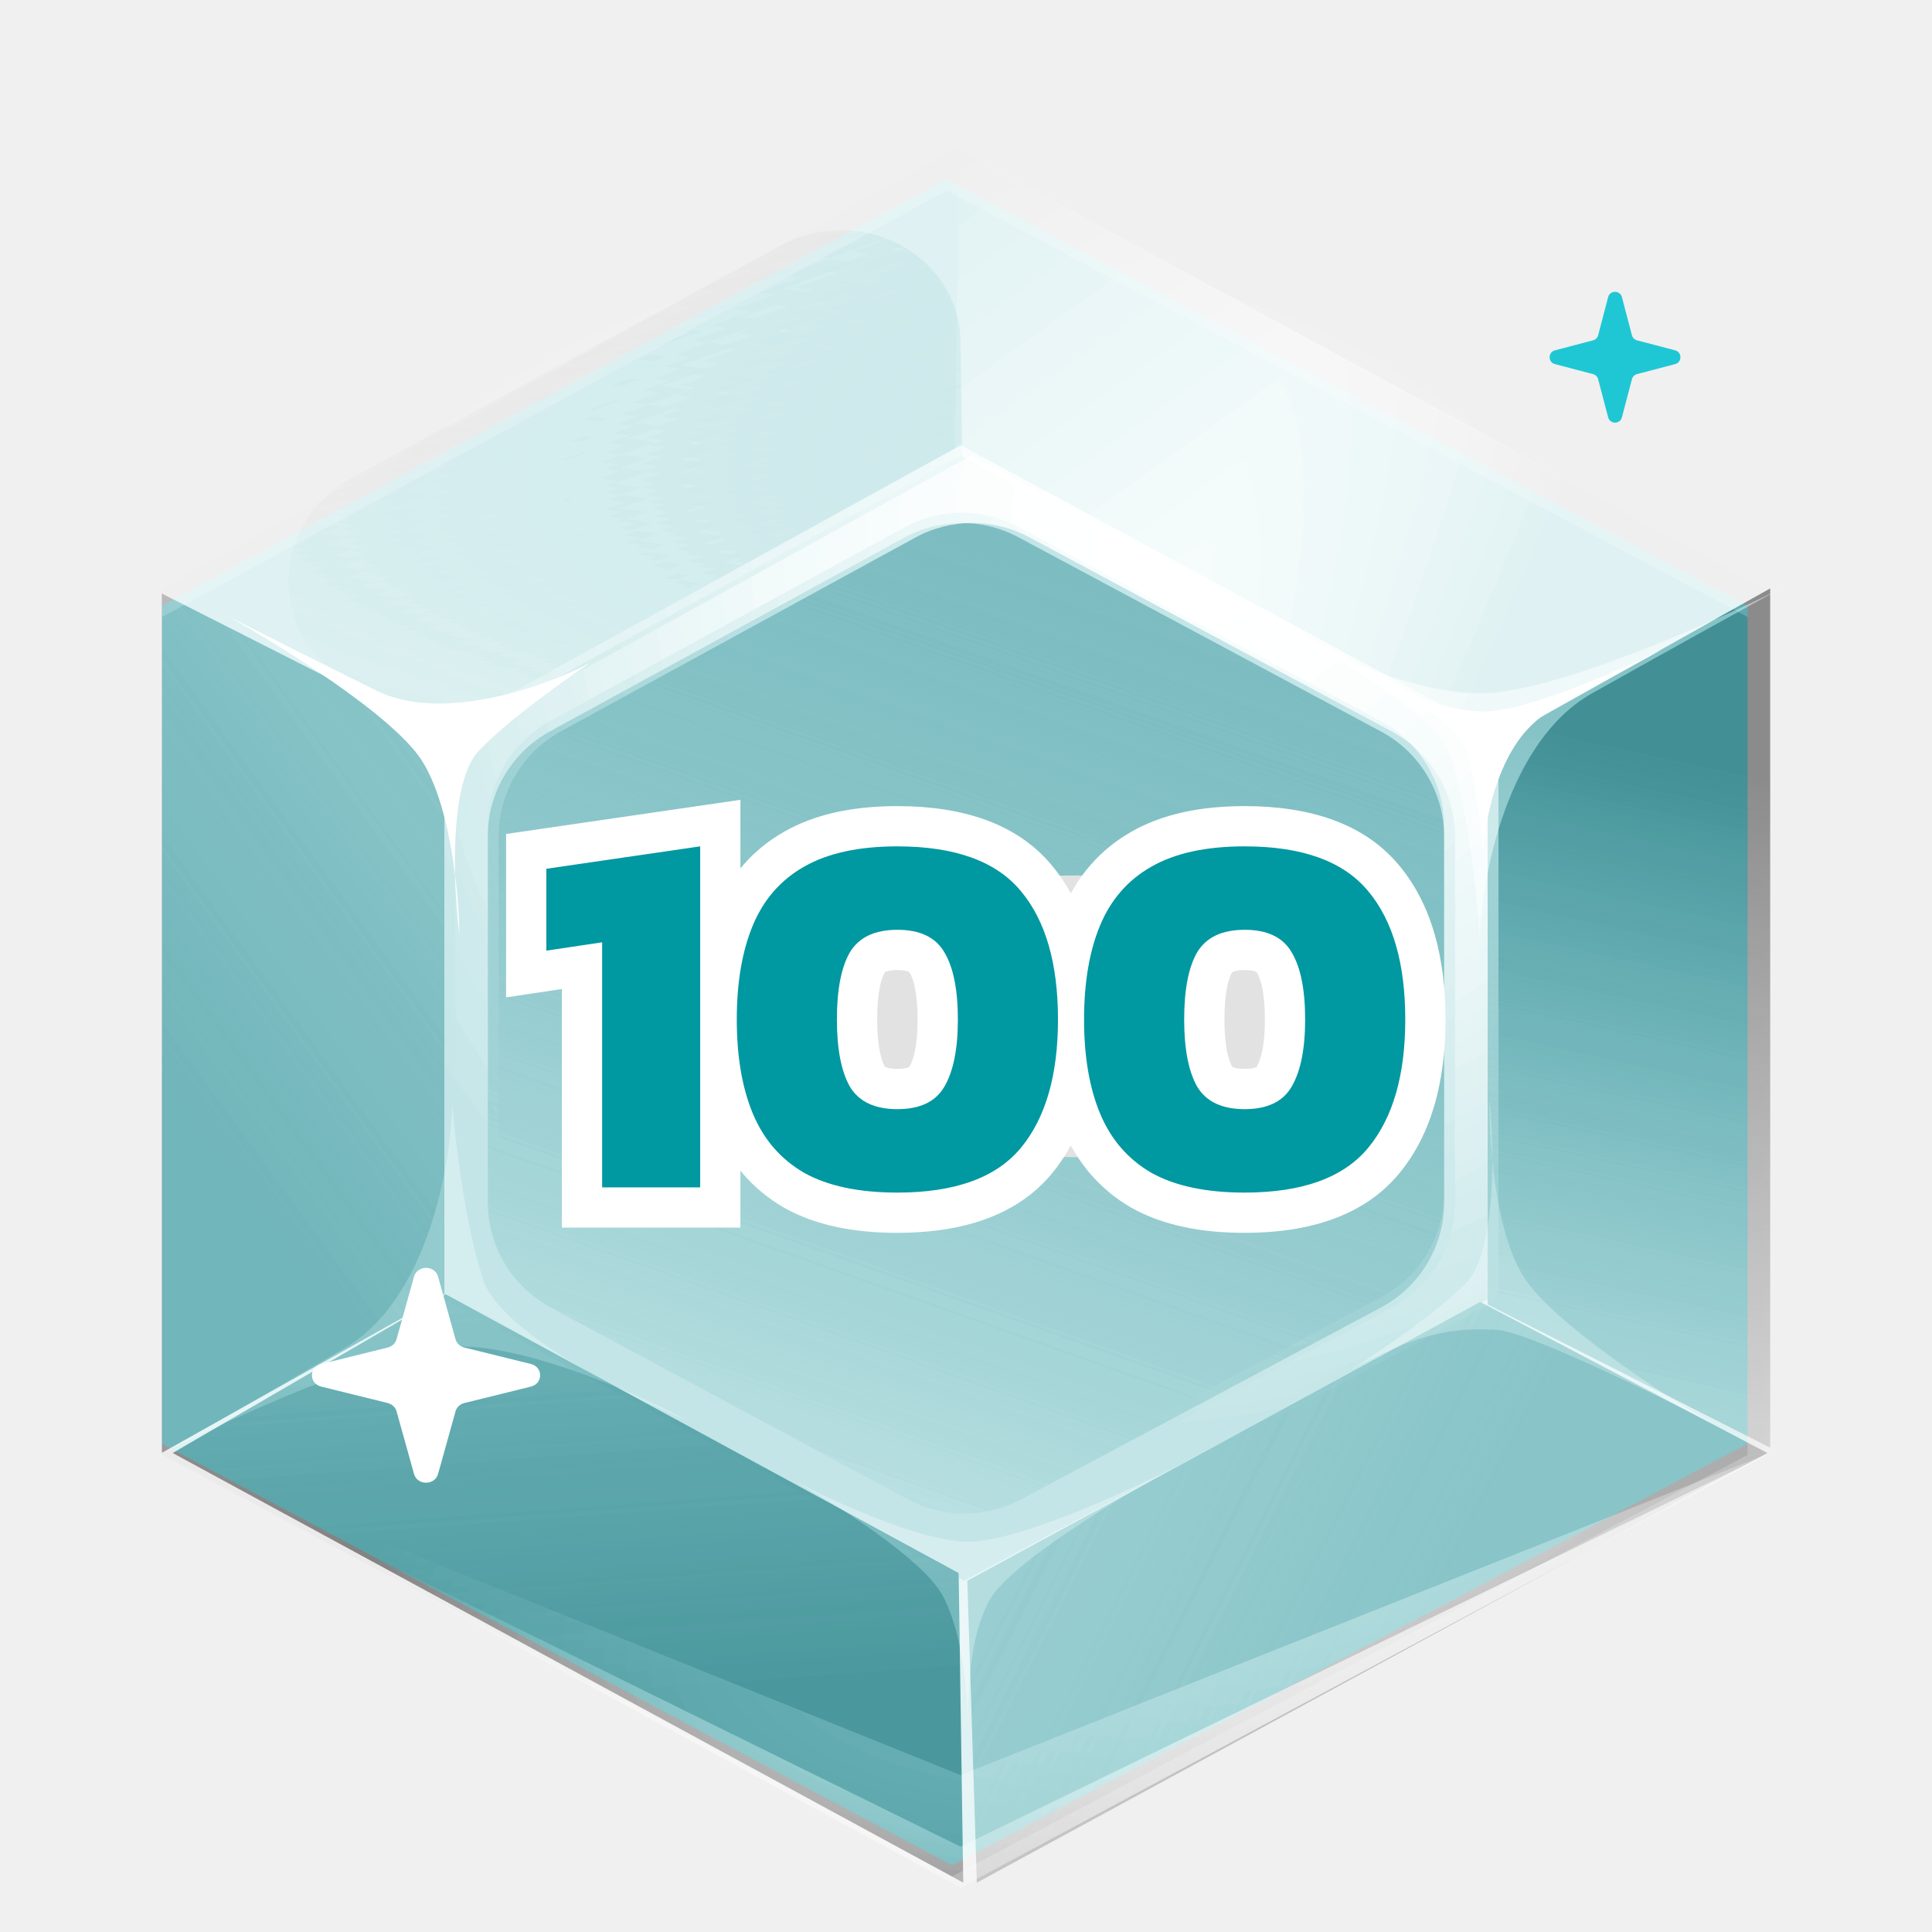
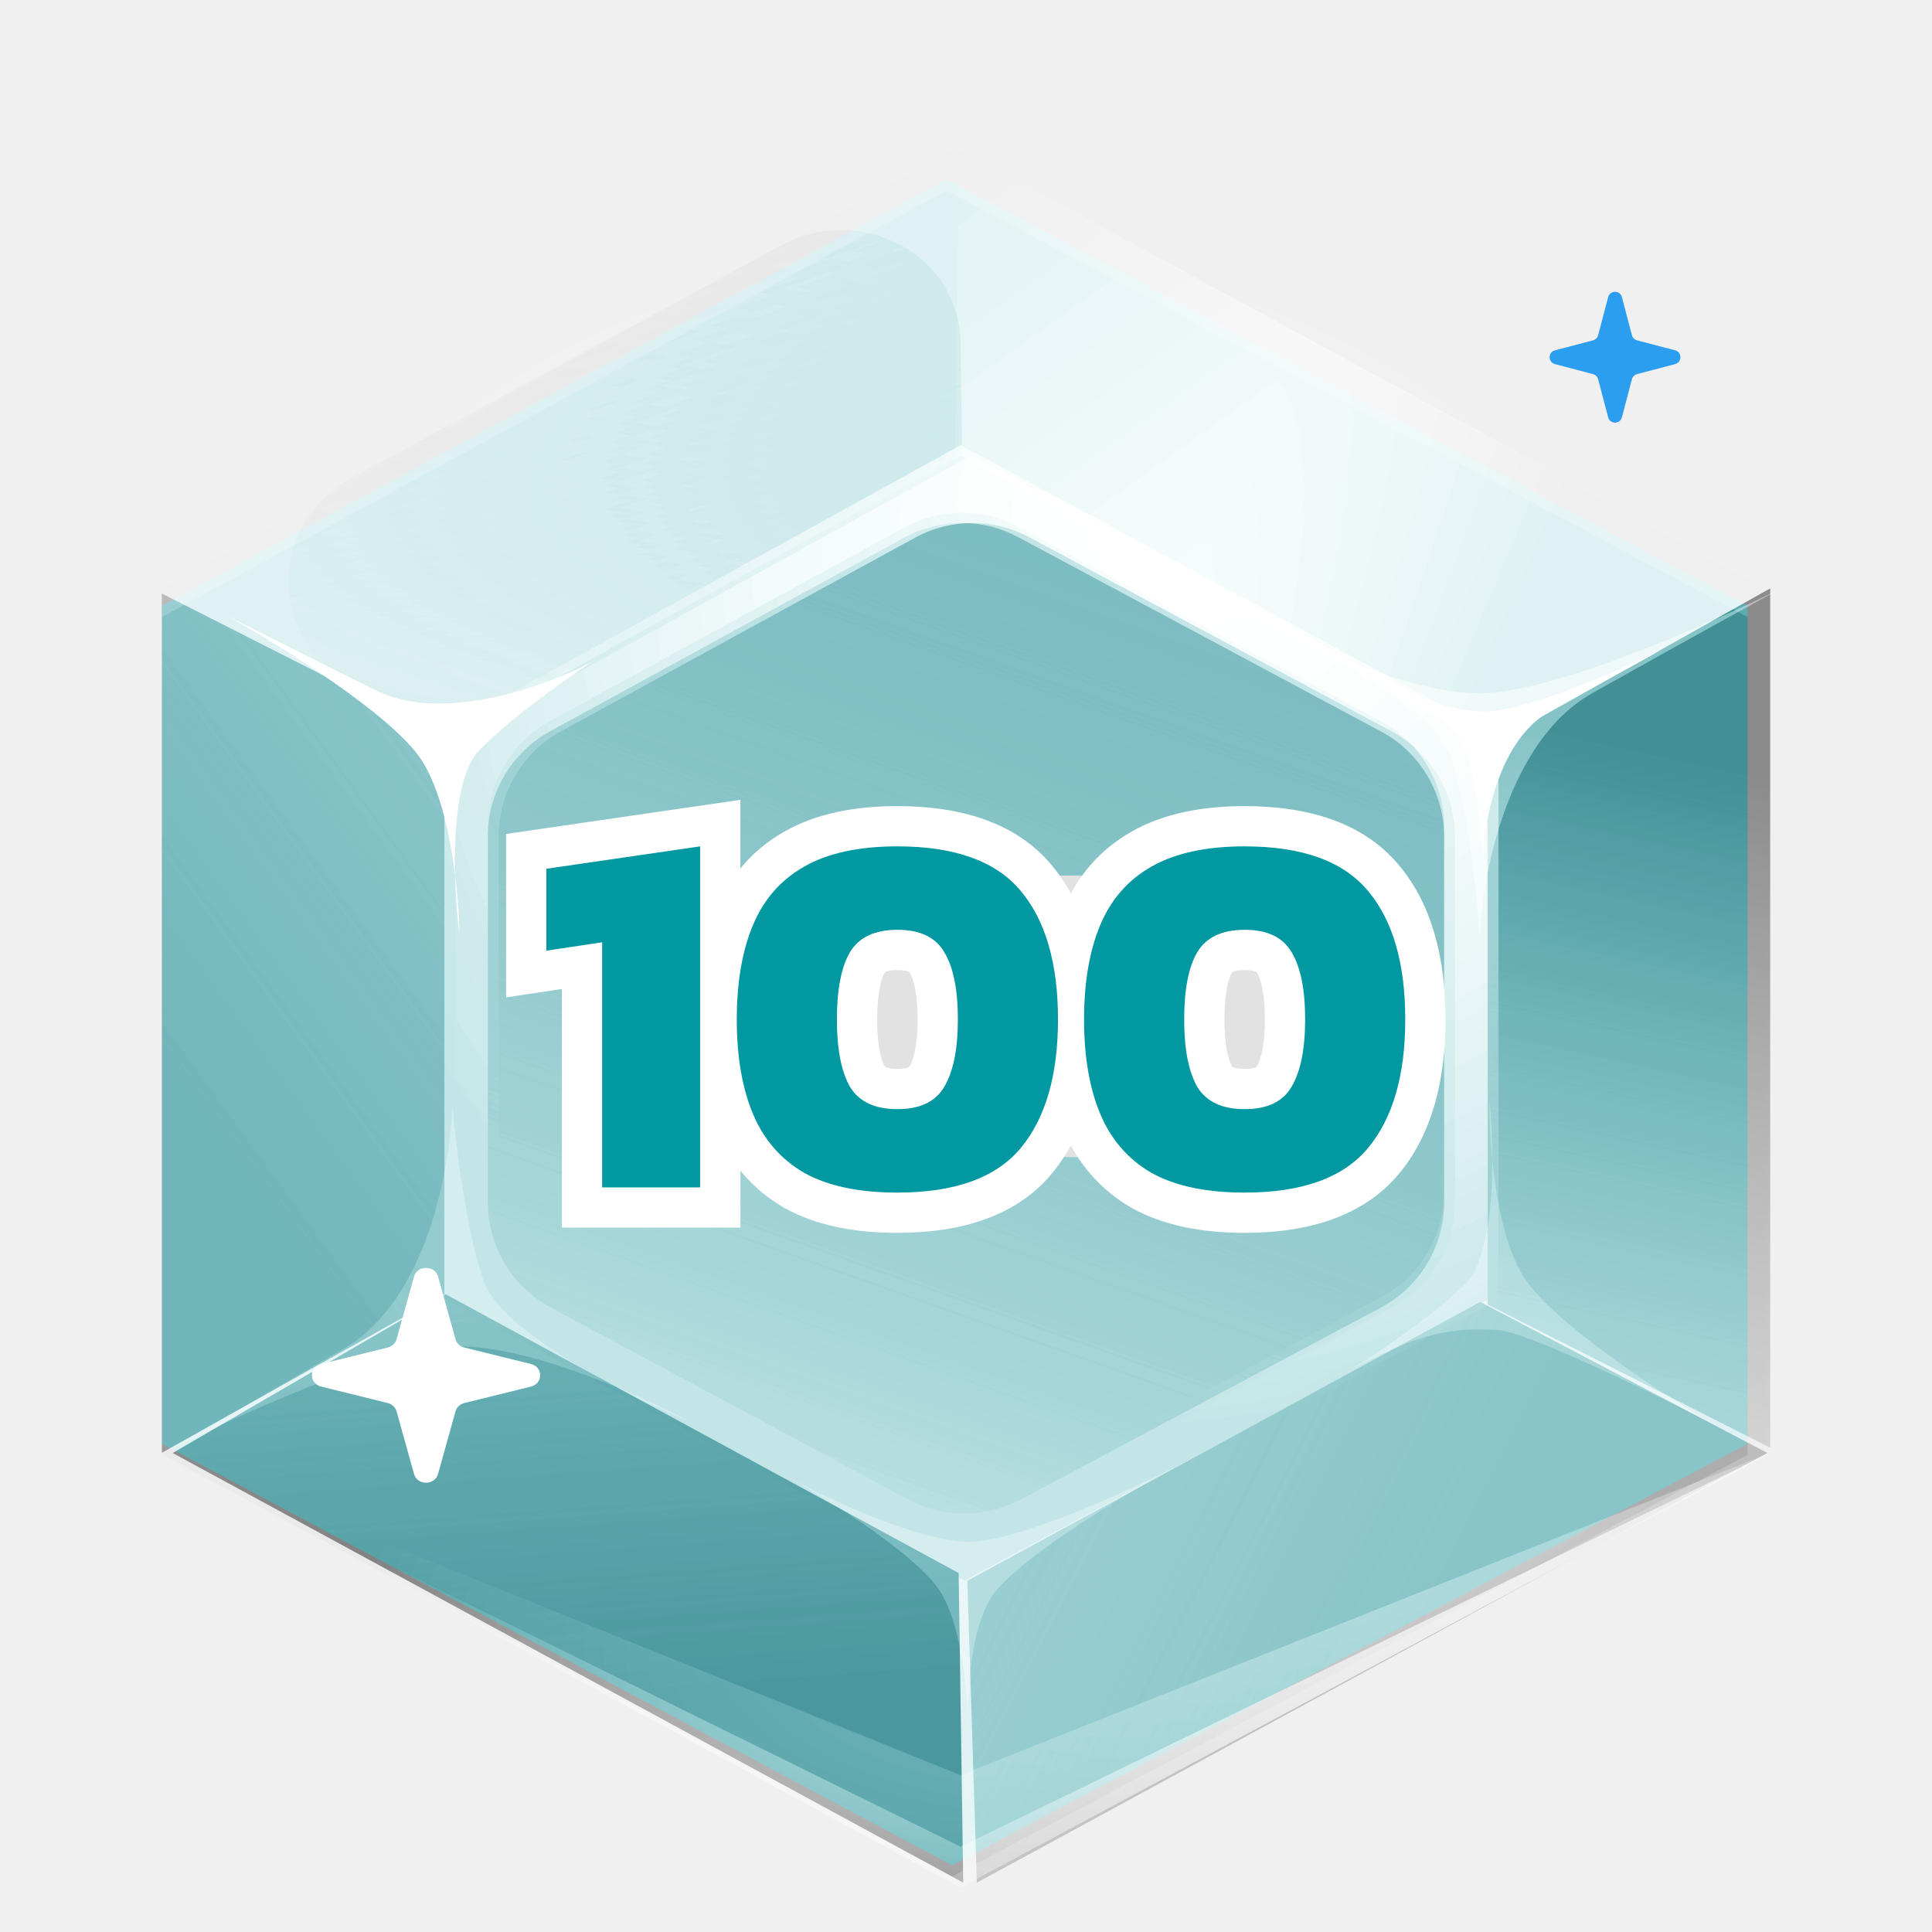
<svg xmlns="http://www.w3.org/2000/svg" width="192" height="192" fill="none" viewBox="0 0 192 192">
  <g clip-path="url(#clip0_2320_340716)">
    <mask id="mask0_2320_340716" width="165" height="107" x="11" y="-14" maskUnits="userSpaceOnUse" style="mask-type:alpha">
      <path fill="#636363" d="M175.993 69.471C176.711 74.068 118.241 91.118 97.324 92.981C89.149 93.69 14.496 73.845 11.652 69.471C8.807 65.097 11.652 -10.276 97.324 -14C175.993 -5.622 175.229 64.814 175.993 69.471Z" />
    </mask>
    <g mask="url(#mask0_2320_340716)">
      <ellipse cx="95.5" cy="82" fill="url(#paint0_radial_2320_340716)" opacity=".5" rx="76.5" ry="61" />
    </g>
    <path fill="#EFEFEF" d="M95.459 187.589L16.08 144.382V58.476L94.919 14.761L175.379 58.476V144.382L95.459 187.589Z" />
    <path fill="url(#paint1_linear_2320_340716)" d="M95.856 146.924L53.879 124.049V78.57L95.57 55.426L138.119 78.57V124.049L95.856 146.924Z" />
    <mask id="mask1_2320_340716" width="81" height="65" x="94" y="14" maskUnits="userSpaceOnUse" style="mask-type:alpha">
      <path fill="url(#paint2_linear_2320_340716)" d="M174.137 57.567L136.338 78.408L94.758 55.025L95.298 14.868L174.137 57.567Z" />
    </mask>
    <g mask="url(#mask1_2320_340716)">
      <path fill="url(#paint3_linear_2320_340716)" fill-rule="evenodd" d="M174.678 57.568L95.298 14.361L15.378 57.568V143.474L95.838 187.189L174.678 143.474V57.568ZM136.878 77.9L94.901 55.026L52.638 77.9V123.38L95.186 146.523L136.878 123.38V77.9Z" clip-rule="evenodd" />
    </g>
    <mask id="mask2_2320_340716" width="68" height="55" x="28" y="22" maskUnits="userSpaceOnUse" style="mask-type:alpha">
      <path fill="url(#paint4_linear_2320_340716)" d="M34.56 67.602L48.104 75.07C51.846 77.133 56.513 77.084 60.323 74.941L89.451 58.561C93.326 56.381 95.703 52.382 95.646 48.134L95.456 34.038C95.339 25.318 85.575 20.08 77.546 24.428L35.063 47.437C26.795 51.915 26.514 63.166 34.56 67.602Z" />
    </mask>
    <g mask="url(#mask2_2320_340716)">
      <path fill="url(#paint5_linear_2320_340716)" fill-rule="evenodd" d="M15.818 64.626C15.818 60.275 18.197 56.272 22.019 54.192L89.538 17.441C93.068 15.519 97.331 15.513 100.867 17.424L168.888 54.198C172.726 56.273 175.118 60.286 175.118 64.649V136.407C175.118 140.761 172.736 144.767 168.909 146.846L100.388 184.075C96.819 186.014 92.507 185.995 88.955 184.026L21.937 146.865C18.161 144.772 15.818 140.794 15.818 136.476V64.626ZM53.618 84.955C53.618 80.606 55.995 76.604 59.814 74.523L89.93 58.112C93.463 56.187 97.731 56.181 101.269 58.096L131.633 74.53C135.468 76.606 137.858 80.617 137.858 84.978V116.317C137.858 120.67 135.478 124.674 131.654 126.753L101.044 143.403C97.473 145.346 93.156 145.327 89.602 143.354L59.732 126.773C55.959 124.678 53.618 120.702 53.618 116.386V84.955Z" clip-rule="evenodd" />
    </g>
    <path fill="#E1E1E1" d="M95.823 157.09L44.159 129.132V73.546L95.472 45.26L147.839 73.546V129.132L95.823 157.09Z" />
    <path fill="url(#paint6_linear_2320_340716)" d="M90.24 149.002L54.743 129.951C50.887 127.882 48.48 123.86 48.48 119.484V83.102C48.48 78.759 50.851 74.762 54.662 72.678L89.876 53.427C93.395 51.503 97.648 51.485 101.184 53.379L137.25 72.699C141.111 74.767 143.52 78.791 143.52 83.171V119.461C143.52 123.849 141.101 127.88 137.228 129.944L101.446 149.018C97.943 150.885 93.739 150.879 90.24 149.002Z" />
    <path fill="url(#paint7_linear_2320_340716)" d="M16.08 144.382V58.984L44.16 73.217V128.624L16.08 144.382Z" />
    <path fill="url(#paint8_linear_2320_340716)" d="M175.92 58.476L175.92 143.874L147.841 129.641L147.841 74.234L175.92 58.476Z" />
    <path fill="url(#paint9_linear_2320_340716)" d="M175.645 144.399L97.079 187.098L96.133 157.09L147.107 129.387L175.645 144.399Z" />
    <path fill="url(#paint10_linear_2320_340716)" d="M95.727 187.098L17.161 144.399L44.295 128.624L95.269 156.327L95.727 187.098Z" />
    <path fill="#fff" d="M43.534 146.482C43.212 147.638 41.468 147.638 41.146 146.482L39.411 140.261C39.298 139.855 38.962 139.538 38.531 139.432L31.921 137.799C30.693 137.495 30.693 135.854 31.921 135.551L38.531 133.918C38.962 133.811 39.298 133.494 39.411 133.089L41.146 126.867C41.468 125.711 43.212 125.711 43.534 126.867L45.269 133.089C45.382 133.494 45.718 133.811 46.149 133.918L52.759 135.551C53.987 135.854 53.987 137.495 52.759 137.799L46.149 139.432C45.718 139.538 45.382 139.855 45.269 140.261L43.534 146.482Z" />
    <g style="mix-blend-mode:overlay">
      <path fill="url(#paint11_radial_2320_340716)" fill-rule="evenodd" d="M45.239 129.132L96.903 157.09L148.918 129.132V73.546L96.551 45.26L45.239 73.546V129.132ZM55.82 129.952L91.318 149.002C94.816 150.88 99.021 150.886 102.524 149.018L138.306 129.945C142.179 127.881 144.598 123.85 144.598 119.461V83.171C144.598 78.792 142.188 74.767 138.328 72.699L102.262 53.379C98.726 51.485 94.473 51.503 90.953 53.427L55.739 72.679C51.928 74.762 49.558 78.76 49.558 83.103V119.484C49.558 123.86 51.964 127.882 55.82 129.952Z" clip-rule="evenodd" />
    </g>
    <g style="mix-blend-mode:overlay">
      <path fill="url(#paint12_radial_2320_340716)" fill-rule="evenodd" d="M44.161 128.116L95.825 156.073L147.841 128.116V72.53L95.474 44.243L44.161 72.53V128.116ZM54.743 128.935L90.24 147.985C93.739 149.863 97.943 149.868 101.446 148.001L137.228 128.928C141.101 126.864 143.52 122.833 143.52 118.444V82.154C143.52 77.775 141.111 73.75 137.25 71.682L101.184 52.362C97.648 50.468 93.395 50.486 89.876 52.41L54.662 71.662C50.851 73.745 48.48 77.742 48.48 82.086V118.467C48.48 122.843 50.887 126.865 54.743 128.935Z" clip-rule="evenodd" />
    </g>
    <g style="mix-blend-mode:soft-light">
      <path fill="url(#paint13_radial_2320_340716)" d="M95.459 187.589L16.08 144.382L95.459 176.406L175.919 144.382L95.459 187.589Z" />
    </g>
    <g style="mix-blend-mode:overlay">
      <path fill="url(#paint14_radial_2320_340716)" d="M95.459 187.589L16.08 144.382L95.459 183.522L175.919 144.382L95.459 187.589Z" />
    </g>
    <g style="mix-blend-mode:soft-light">
      <path fill="#fff" d="M158.199 68.911C149.844 73.607 147.291 86.955 147.058 93.042C146.826 89.346 145.944 80.65 144.273 75.433C143.139 71.893 137.027 67.753 131.329 64.641C128.38 63.363 125.791 62.047 124.08 61.085C126.02 61.924 128.628 63.167 131.329 64.641C136.379 66.831 142.486 68.911 147.058 68.911C154.3 68.911 170.037 61.954 177 58.476C174.215 59.998 166.555 64.215 158.199 68.911Z" />
    </g>
    <g style="mix-blend-mode:soft-light" opacity=".5">
      <path fill="#fff" d="M34.236 133.984C42.505 129.155 44.816 115.768 44.937 109.678C45.236 113.369 46.276 122.05 48.042 127.239C49.24 130.761 55.427 134.802 61.181 137.821C64.152 139.052 66.764 140.326 68.493 141.26C66.537 140.453 63.908 139.252 61.181 137.821C56.092 135.713 49.947 133.732 45.376 133.805C38.135 133.922 22.527 141.131 15.628 144.721C18.385 143.154 25.967 138.814 34.236 133.984Z" />
    </g>
    <g style="mix-blend-mode:overlay">
      <path fill="#fff" d="M37.408 68.633C44.048 71.918 54.4 68.132 58.745 65.828C56.257 67.457 50.537 71.499 47.564 74.632C45.547 76.757 45.112 82.205 45.229 86.983C45.522 89.323 45.643 91.454 45.659 92.9C45.465 91.362 45.285 89.248 45.229 86.983C44.729 82.977 43.726 78.36 41.888 75.53C38.976 71.047 27.79 64.102 22.56 61.19C24.743 62.303 30.769 65.348 37.408 68.633Z" />
    </g>
    <g style="mix-blend-mode:soft-light" opacity=".6">
      <path fill="#fff" d="M148.921 132.182C142.441 131.674 138.652 133.896 134.249 136.1C136.778 134.528 142.6 130.617 145.653 127.554C147.724 125.475 148.299 120.038 148.304 115.259C148.072 112.913 148.006 110.78 148.027 109.334C148.181 110.876 148.307 112.994 148.304 115.259C148.702 119.276 149.585 123.914 151.35 126.785C154.146 131.333 165.151 138.53 170.304 141.56C168.15 140.399 152.292 132.447 148.921 132.182Z" />
    </g>
    <g style="mix-blend-mode:overlay">
      <path fill="#fff" d="M153.993 70.714C149.048 73.476 147.537 81.328 147.399 84.908C147.262 82.734 146.74 77.619 145.751 74.55C145.08 72.468 141.462 70.032 138.09 68.202C136.344 67.45 134.813 66.676 133.8 66.11C134.948 66.604 136.491 67.335 138.09 68.202C141.079 69.49 144.693 70.714 147.399 70.714C151.685 70.714 160.999 66.622 165.12 64.576C163.471 65.471 158.938 67.952 153.993 70.714Z" />
    </g>
    <g style="mix-blend-mode:soft-light" opacity=".6">
      <path fill="#fff" d="M78.719 147.032C82.554 149.094 91.429 153.218 96.25 153.218C101.07 153.218 111.771 148.344 116.519 145.907C111.406 148.719 100.632 155.242 98.441 158.842C96.644 161.794 96.198 166.966 96.196 170.385C96.234 171.13 96.25 171.794 96.25 172.339C96.217 171.8 96.196 171.135 96.196 170.385C96.014 166.772 95.327 161.263 93.51 158.279C91.319 154.68 82.737 149.281 78.719 147.032Z" />
    </g>
    <g style="mix-blend-mode:color-burn" opacity=".5">
      <path fill="#A7A7A7" d="M94.623 186.479L16.109 144.592V61.311L94.089 18.932L173.671 61.311V144.592L94.623 186.479Z" />
    </g>
    <g style="mix-blend-mode:soft-light" opacity=".8">
      <path fill="#14E2F2" d="M94.623 185.37L16.109 143.483V60.202L94.089 17.822L173.671 60.202V143.483L94.623 185.37Z" />
    </g>
-     <path fill="#1FC7D4" d="M161.184 41.472C161 42.176 160 42.176 159.816 41.472L158.821 37.684C158.756 37.437 158.564 37.244 158.316 37.179L154.528 36.184C153.824 36 153.824 35 154.528 34.816L158.316 33.821C158.564 33.756 158.756 33.563 158.821 33.316L159.816 29.528C160 28.824 161 28.824 161.184 29.528L162.179 33.316C162.244 33.563 162.436 33.756 162.684 33.821L166.472 34.816C167.176 35 167.176 36 166.472 36.184L162.684 37.179C162.436 37.244 162.244 37.437 162.179 37.684L161.184 41.472Z" />
+     <path fill="#2C9EF0" d="M161.184 41.472C161 42.176 160 42.176 159.816 41.472L158.821 37.684C158.756 37.437 158.564 37.244 158.316 37.179L154.528 36.184C153.824 36 153.824 35 154.528 34.816L158.316 33.821C158.564 33.756 158.756 33.563 158.821 33.316L159.816 29.528C160 28.824 161 28.824 161.184 29.528L162.179 33.316C162.244 33.563 162.436 33.756 162.684 33.821L166.472 34.816C167.176 35 167.176 36 166.472 36.184L162.684 37.179C162.436 37.244 162.244 37.437 162.179 37.684L161.184 41.472Z" />
  </g>
  <ellipse cx="107" cy="101" fill="#E2E2E2" rx="32" ry="14" />
  <path fill="#fff" d="M59.84 118H55.84V122H59.84V118ZM59.84 93.645H63.84V89.003L59.248 89.689L59.84 93.645ZM54.295 94.475H50.295V99.117L54.887 98.431L54.295 94.475ZM54.295 86.339L53.718 82.381L50.295 82.88V86.339H54.295ZM69.582 84.111H73.582V79.486L69.005 80.153L69.582 84.111ZM69.582 118V122H73.582V118H69.582ZM63.84 118V93.645H55.84V118H63.84ZM59.248 89.689L53.704 90.519L54.887 98.431L60.432 97.602L59.248 89.689ZM58.295 94.475V86.339H50.295V94.475H58.295ZM54.872 90.297L70.159 88.069L69.005 80.153L53.718 82.381L54.872 90.297ZM65.582 84.111V118H73.582V84.111H65.582ZM69.582 114H59.84V122H69.582V114ZM79.906 116.549L77.894 120.006L77.924 120.024L77.954 120.041L79.906 116.549ZM74.828 110.694L71.138 112.239L74.828 110.694ZM74.828 91.936L71.138 90.39L74.828 91.936ZM79.906 86.132L81.879 89.611L81.888 89.606L81.896 89.602L79.906 86.132ZM101.462 88.567L98.377 91.114L98.385 91.123L98.392 91.132L101.462 88.567ZM101.462 114.062L104.547 116.608L101.462 114.062ZM93.845 107.999L90.401 105.964L90.394 105.976L90.387 105.989L93.845 107.999ZM93.845 94.63L90.387 96.641L90.404 96.67L90.422 96.7L93.845 94.63ZM84.466 94.63L81.043 92.56L81.025 92.59L81.008 92.62L84.466 94.63ZM84.466 107.999L80.988 109.975L81.015 110.022L81.043 110.069L84.466 107.999ZM89.181 114.518C85.757 114.518 83.41 113.925 81.857 113.057L77.954 120.041C81.1 121.799 84.937 122.518 89.181 122.518V114.518ZM81.918 113.092C80.383 112.199 79.264 110.932 78.517 109.148L71.138 112.239C72.533 115.568 74.799 118.205 77.894 120.006L81.918 113.092ZM78.517 109.148C77.707 107.215 77.221 104.648 77.221 101.315H69.221C69.221 105.374 69.806 109.06 71.138 112.239L78.517 109.148ZM77.221 101.315C77.221 97.981 77.707 95.414 78.517 93.481L71.138 90.39C69.806 93.57 69.221 97.255 69.221 101.315H77.221ZM78.517 93.481C79.261 91.705 80.369 90.468 81.879 89.611L77.932 82.653C74.814 84.421 72.536 87.053 71.138 90.39L78.517 93.481ZM81.896 89.602C83.439 88.717 85.77 88.111 89.181 88.111V80.111C84.923 80.111 81.071 80.852 77.916 82.662L81.896 89.602ZM89.181 88.111C94.318 88.111 96.996 89.441 98.377 91.114L104.547 86.021C101.022 81.752 95.513 80.111 89.181 80.111V88.111ZM98.392 91.132C100.023 93.084 101.141 96.275 101.141 101.315H109.141C109.141 95.23 107.807 89.923 104.532 86.003L98.392 91.132ZM101.141 101.315C101.141 106.308 100.028 109.516 98.377 111.515L104.547 116.608C107.802 112.666 109.141 107.376 109.141 101.315H101.141ZM98.377 111.515C96.996 113.188 94.318 114.518 89.181 114.518V122.518C95.513 122.518 101.022 120.877 104.547 116.608L98.377 111.515ZM89.181 114.227C92.351 114.227 95.503 113.106 97.303 110.01L90.387 105.989C90.363 106.03 90.352 106.037 90.357 106.032C90.362 106.028 90.353 106.039 90.307 106.061C90.206 106.109 89.881 106.227 89.181 106.227V114.227ZM97.289 110.034C98.718 107.615 99.192 104.545 99.192 101.315H91.192C91.192 103.957 90.768 105.344 90.401 105.964L97.289 110.034ZM99.192 101.315C99.192 98.071 98.725 94.971 97.268 92.56L90.422 96.7C90.761 97.26 91.192 98.616 91.192 101.315H99.192ZM97.303 92.62C95.503 89.523 92.351 88.402 89.181 88.402V96.402C89.881 96.402 90.206 96.52 90.307 96.568C90.353 96.59 90.362 96.602 90.357 96.597C90.352 96.592 90.363 96.6 90.387 96.641L97.303 92.62ZM89.181 88.402C86.005 88.402 82.879 89.524 81.043 92.56L87.889 96.7C87.93 96.631 87.951 96.611 88.027 96.575C88.147 96.519 88.484 96.402 89.181 96.402V88.402ZM81.008 92.62C79.616 95.013 79.17 98.087 79.17 101.315H87.17C87.17 98.6 87.588 97.218 87.924 96.641L81.008 92.62ZM79.17 101.315C79.17 104.528 79.623 107.573 80.988 109.975L87.944 106.023C87.581 105.386 87.17 103.974 87.17 101.315H79.17ZM81.043 110.069C82.879 113.105 86.005 114.227 89.181 114.227V106.227C88.484 106.227 88.147 106.11 88.027 106.054C87.951 106.018 87.93 105.998 87.889 105.929L81.043 110.069ZM114.417 116.549L112.405 120.006L112.436 120.024L112.466 120.041L114.417 116.549ZM109.339 110.694L105.65 112.239L109.339 110.694ZM109.339 91.936L105.65 90.39L109.339 91.936ZM114.417 86.132L116.391 89.611L116.399 89.606L116.408 89.602L114.417 86.132ZM135.974 88.567L132.889 91.114L132.897 91.123L132.904 91.132L135.974 88.567ZM135.974 114.062L139.058 116.608L135.974 114.062ZM128.357 107.999L124.913 105.964L124.906 105.976L124.899 105.989L128.357 107.999ZM128.357 94.63L124.899 96.641L124.916 96.67L124.934 96.7L128.357 94.63ZM118.978 94.63L115.555 92.56L115.537 92.59L115.519 92.62L118.978 94.63ZM118.978 107.999L115.5 109.975L115.526 110.022L115.555 110.069L118.978 107.999ZM123.693 114.518C120.268 114.518 117.921 113.925 116.369 113.057L112.466 120.041C115.612 121.799 119.449 122.518 123.693 122.518V114.518ZM116.43 113.092C114.895 112.199 113.776 110.932 113.029 109.148L105.65 112.239C107.044 115.568 109.311 118.205 112.405 120.006L116.43 113.092ZM113.029 109.148C112.219 107.215 111.733 104.648 111.733 101.315H103.733C103.733 105.374 104.318 109.06 105.65 112.239L113.029 109.148ZM111.733 101.315C111.733 97.981 112.219 95.414 113.029 93.481L105.65 90.39C104.318 93.57 103.733 97.255 103.733 101.315H111.733ZM113.029 93.481C113.773 91.705 114.88 90.468 116.391 89.611L112.444 82.653C109.326 84.421 107.048 87.053 105.65 90.39L113.029 93.481ZM116.408 89.602C117.95 88.717 120.282 88.111 123.693 88.111V80.111C119.435 80.111 115.583 80.852 112.427 82.662L116.408 89.602ZM123.693 88.111C128.83 88.111 131.508 89.441 132.889 91.114L139.058 86.021C135.534 81.752 130.025 80.111 123.693 80.111V88.111ZM132.904 91.132C134.535 93.084 135.653 96.275 135.653 101.315H143.653C143.653 95.23 142.318 89.923 139.044 86.003L132.904 91.132ZM135.653 101.315C135.653 106.308 134.54 109.516 132.889 111.515L139.058 116.608C142.313 112.666 143.653 107.376 143.653 101.315H135.653ZM132.889 111.515C131.508 113.188 128.83 114.518 123.693 114.518V122.518C130.025 122.518 135.534 120.877 139.058 116.608L132.889 111.515ZM123.693 114.227C126.863 114.227 130.015 113.106 131.815 110.01L124.899 105.989C124.875 106.03 124.864 106.037 124.869 106.032C124.874 106.028 124.864 106.039 124.819 106.061C124.717 106.109 124.393 106.227 123.693 106.227V114.227ZM131.8 110.034C133.23 107.615 133.704 104.545 133.704 101.315H125.704C125.704 103.957 125.28 105.344 124.913 105.964L131.8 110.034ZM133.704 101.315C133.704 98.071 133.237 94.971 131.78 92.56L124.934 96.7C125.273 97.26 125.704 98.616 125.704 101.315H133.704ZM131.815 92.62C130.015 89.523 126.863 88.402 123.693 88.402V96.402C124.393 96.402 124.717 96.52 124.819 96.568C124.864 96.59 124.874 96.602 124.869 96.597C124.864 96.592 124.875 96.6 124.899 96.641L131.815 92.62ZM123.693 88.402C120.516 88.402 117.391 89.524 115.555 92.56L122.4 96.7C122.442 96.631 122.463 96.611 122.539 96.575C122.658 96.519 122.995 96.402 123.693 96.402V88.402ZM115.519 92.62C114.128 95.013 113.682 98.087 113.682 101.315H121.682C121.682 98.6 122.1 97.218 122.436 96.641L115.519 92.62ZM113.682 101.315C113.682 104.528 114.135 107.573 115.5 109.975L122.455 106.023C122.093 105.386 121.682 103.974 121.682 101.315H113.682ZM115.555 110.069C117.391 113.105 120.516 114.227 123.693 114.227V106.227C122.995 106.227 122.658 106.11 122.539 106.054C122.463 106.018 122.442 105.998 122.4 105.929L115.555 110.069Z" />
  <path fill="#0098A1" d="M59.84 118V93.645L54.295 94.475V86.339L69.582 84.111V118H59.84ZM89.181 118.518C85.347 118.518 82.255 117.862 79.906 116.549C77.591 115.202 75.898 113.25 74.828 110.694C73.757 108.137 73.221 105.011 73.221 101.315C73.221 97.618 73.757 94.492 74.828 91.936C75.898 89.379 77.591 87.445 79.906 86.132C82.255 84.784 85.347 84.111 89.181 84.111C94.916 84.111 99.009 85.596 101.462 88.567C103.915 91.504 105.141 95.753 105.141 101.315C105.141 106.842 103.915 111.091 101.462 114.062C99.009 117.033 94.916 118.518 89.181 118.518ZM89.181 110.227C91.427 110.227 92.981 109.485 93.845 107.999C94.743 106.479 95.192 104.251 95.192 101.315C95.192 98.344 94.743 96.115 93.845 94.63C92.981 93.144 91.427 92.402 89.181 92.402C86.936 92.402 85.364 93.144 84.466 94.63C83.602 96.115 83.17 98.344 83.17 101.315C83.17 104.251 83.602 106.479 84.466 107.999C85.364 109.485 86.936 110.227 89.181 110.227ZM123.693 118.518C119.858 118.518 116.767 117.862 114.418 116.549C112.103 115.202 110.41 113.25 109.339 110.694C108.268 108.137 107.733 105.011 107.733 101.315C107.733 97.618 108.268 94.492 109.339 91.936C110.41 89.379 112.103 87.445 114.418 86.132C116.767 84.784 119.858 84.111 123.693 84.111C129.428 84.111 133.521 85.596 135.974 88.567C138.427 91.504 139.653 95.753 139.653 101.315C139.653 106.842 138.427 111.091 135.974 114.062C133.521 117.033 129.428 118.518 123.693 118.518ZM123.693 110.227C125.938 110.227 127.493 109.485 128.357 107.999C129.255 106.479 129.704 104.251 129.704 101.315C129.704 98.344 129.255 96.115 128.357 94.63C127.493 93.144 125.938 92.402 123.693 92.402C121.448 92.402 119.876 93.144 118.978 94.63C118.114 96.115 117.682 98.344 117.682 101.315C117.682 104.251 118.114 106.479 118.978 107.999C119.876 109.485 121.448 110.227 123.693 110.227Z" />
  <defs>
    <radialGradient id="paint0_radial_2320_340716" cx="0" cy="0" r="1" gradientTransform="translate(95.4875 81.9724) rotate(-90) scale(60.9724 76.4654)" gradientUnits="userSpaceOnUse">
      <stop stop-color="#E0E0E0" />
      <stop offset="1" stop-color="#fff" stop-opacity="0" />
    </radialGradient>
    <linearGradient id="paint1_linear_2320_340716" x1="128.468" x2="92.975" y1="55.744" y2="154.155" gradientUnits="userSpaceOnUse">
      <stop stop-color="#B6B6B6" />
      <stop offset="1" stop-color="#8E8E8E" stop-opacity="0" />
    </linearGradient>
    <linearGradient id="paint2_linear_2320_340716" x1="153.083" x2="97.948" y1="55.424" y2="30.807" gradientUnits="userSpaceOnUse">
      <stop stop-color="#fff" stop-opacity="0" />
      <stop offset=".513" stop-color="#fff" />
      <stop offset="1" stop-color="#fff" />
    </linearGradient>
    <linearGradient id="paint3_linear_2320_340716" x1="55.815" x2="135.487" y1="42.699" y2="154.056" gradientUnits="userSpaceOnUse">
      <stop stop-color="#fff" stop-opacity="0" />
      <stop offset=".513" stop-color="#fff" />
      <stop offset="1" stop-color="#fff" />
    </linearGradient>
    <linearGradient id="paint4_linear_2320_340716" x1="61.716" x2="50.043" y1="-2.757" y2="80.778" gradientUnits="userSpaceOnUse">
      <stop stop-color="#FD9B13" />
      <stop offset="1" stop-color="#FD9B13" stop-opacity="0" />
    </linearGradient>
    <linearGradient id="paint5_linear_2320_340716" x1="156.868" x2="92.142" y1="184.927" y2="1.751" gradientUnits="userSpaceOnUse">
      <stop stop-color="#B6B6B6" />
      <stop offset="1" stop-color="#8E8E8E" stop-opacity="0" />
    </linearGradient>
    <linearGradient id="paint6_linear_2320_340716" x1="132.632" x2="93.659" y1="50.696" y2="160.422" gradientUnits="userSpaceOnUse">
      <stop stop-color="#B6B6B6" />
      <stop offset="1" stop-color="#8E8E8E" stop-opacity="0" />
    </linearGradient>
    <linearGradient id="paint7_linear_2320_340716" x1="1.425" x2="189.352" y1="86.905" y2="-49.988" gradientUnits="userSpaceOnUse">
      <stop stop-color="#AFAFAF" />
      <stop offset="1" stop-color="#CECECE" stop-opacity="0" />
    </linearGradient>
    <linearGradient id="paint8_linear_2320_340716" x1="170.52" x2="147.9" y1="76.267" y2="180.057" gradientUnits="userSpaceOnUse">
      <stop stop-color="#8B8B8B" />
      <stop offset="1" stop-color="#B7B7B7" stop-opacity="0" />
    </linearGradient>
    <linearGradient id="paint9_linear_2320_340716" x1="130.094" x2="-78.916" y1="185.084" y2="78.886" gradientUnits="userSpaceOnUse">
      <stop stop-color="#BEBEBE" />
      <stop offset="1" stop-color="#CECECE" stop-opacity="0" />
    </linearGradient>
    <linearGradient id="paint10_linear_2320_340716" x1="35.521" x2="19.241" y1="170.306" y2="-52.489" gradientUnits="userSpaceOnUse">
      <stop stop-color="#929292" />
      <stop offset="1" stop-color="#CECECE" stop-opacity="0" />
    </linearGradient>
    <radialGradient id="paint11_radial_2320_340716" cx="0" cy="0" r="1" gradientTransform="translate(120.838 51.3596) rotate(131.437) scale(96.2826 84.8126)" gradientUnits="userSpaceOnUse">
      <stop stop-color="#fff" />
      <stop offset="1" stop-color="#fff" stop-opacity="0" />
    </radialGradient>
    <radialGradient id="paint12_radial_2320_340716" cx="0" cy="0" r="1" gradientTransform="translate(119.761 50.343) rotate(131.437) scale(96.2826 84.8126)" gradientUnits="userSpaceOnUse">
      <stop stop-color="#fff" />
      <stop offset="1" stop-color="#fff" stop-opacity="0" />
    </radialGradient>
    <radialGradient id="paint13_radial_2320_340716" cx="0" cy="0" r="1" gradientTransform="translate(132.629 146.739) rotate(164.151) scale(102.117 47.632)" gradientUnits="userSpaceOnUse">
      <stop stop-color="#fff" />
      <stop offset="1" stop-color="#fff" stop-opacity="0" />
    </radialGradient>
    <radialGradient id="paint14_radial_2320_340716" cx="0" cy="0" r="1" gradientTransform="translate(132.629 146.739) rotate(164.151) scale(102.117 47.632)" gradientUnits="userSpaceOnUse">
      <stop stop-color="#fff" />
      <stop offset="1" stop-color="#fff" stop-opacity="0" />
    </radialGradient>
    <clipPath id="clip0_2320_340716">
      <rect width="192" height="192" fill="#fff" />
    </clipPath>
  </defs>
</svg>
